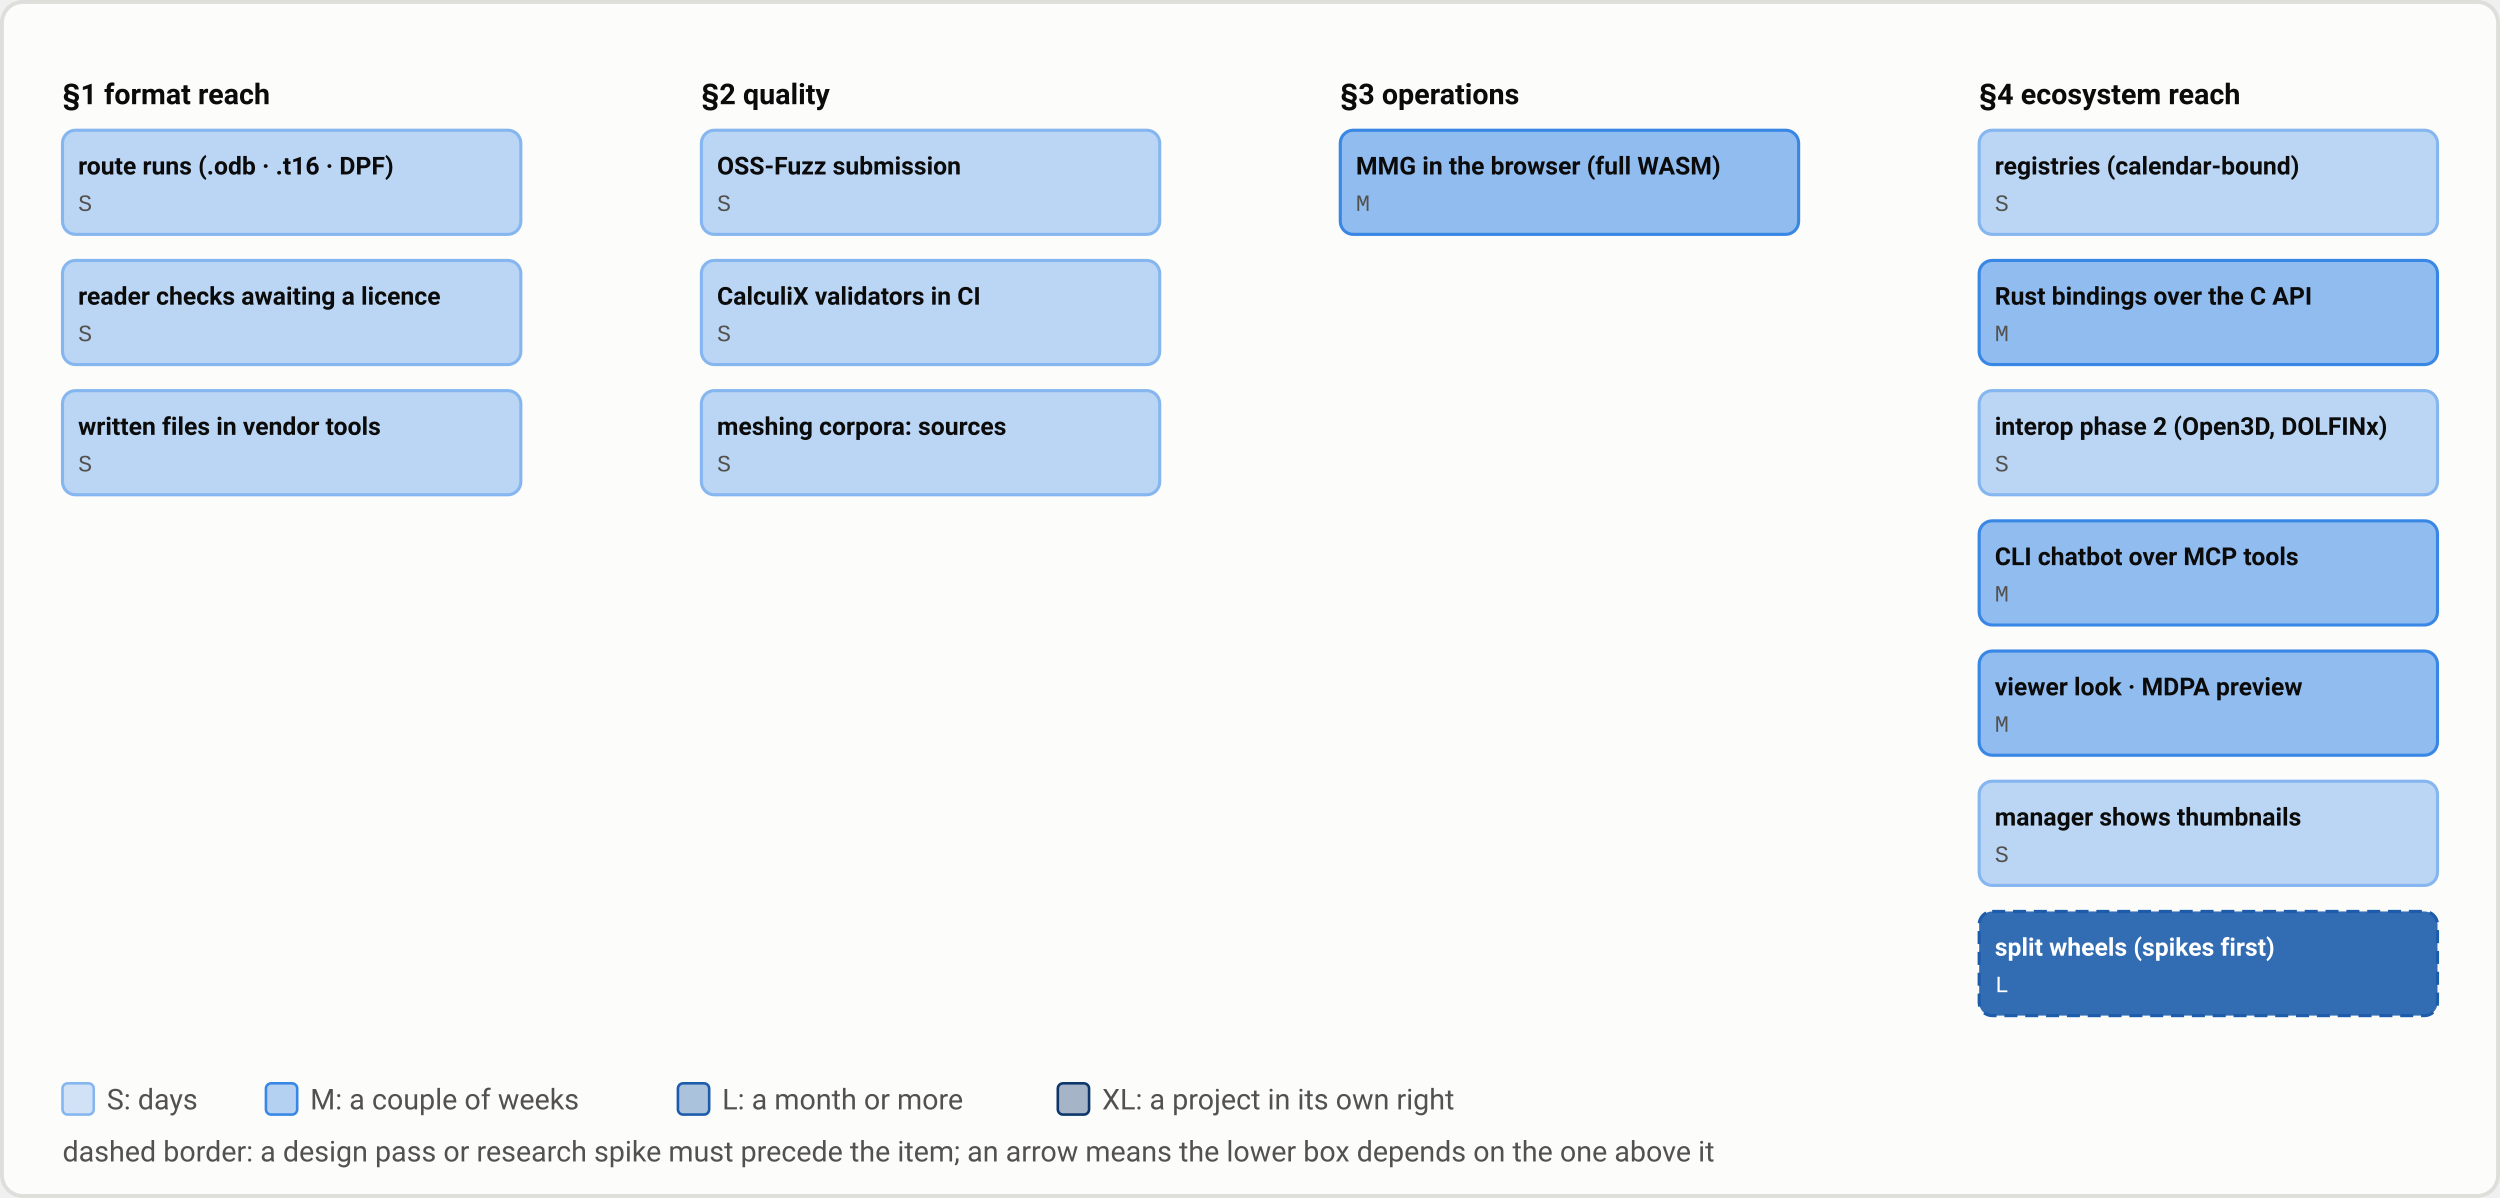
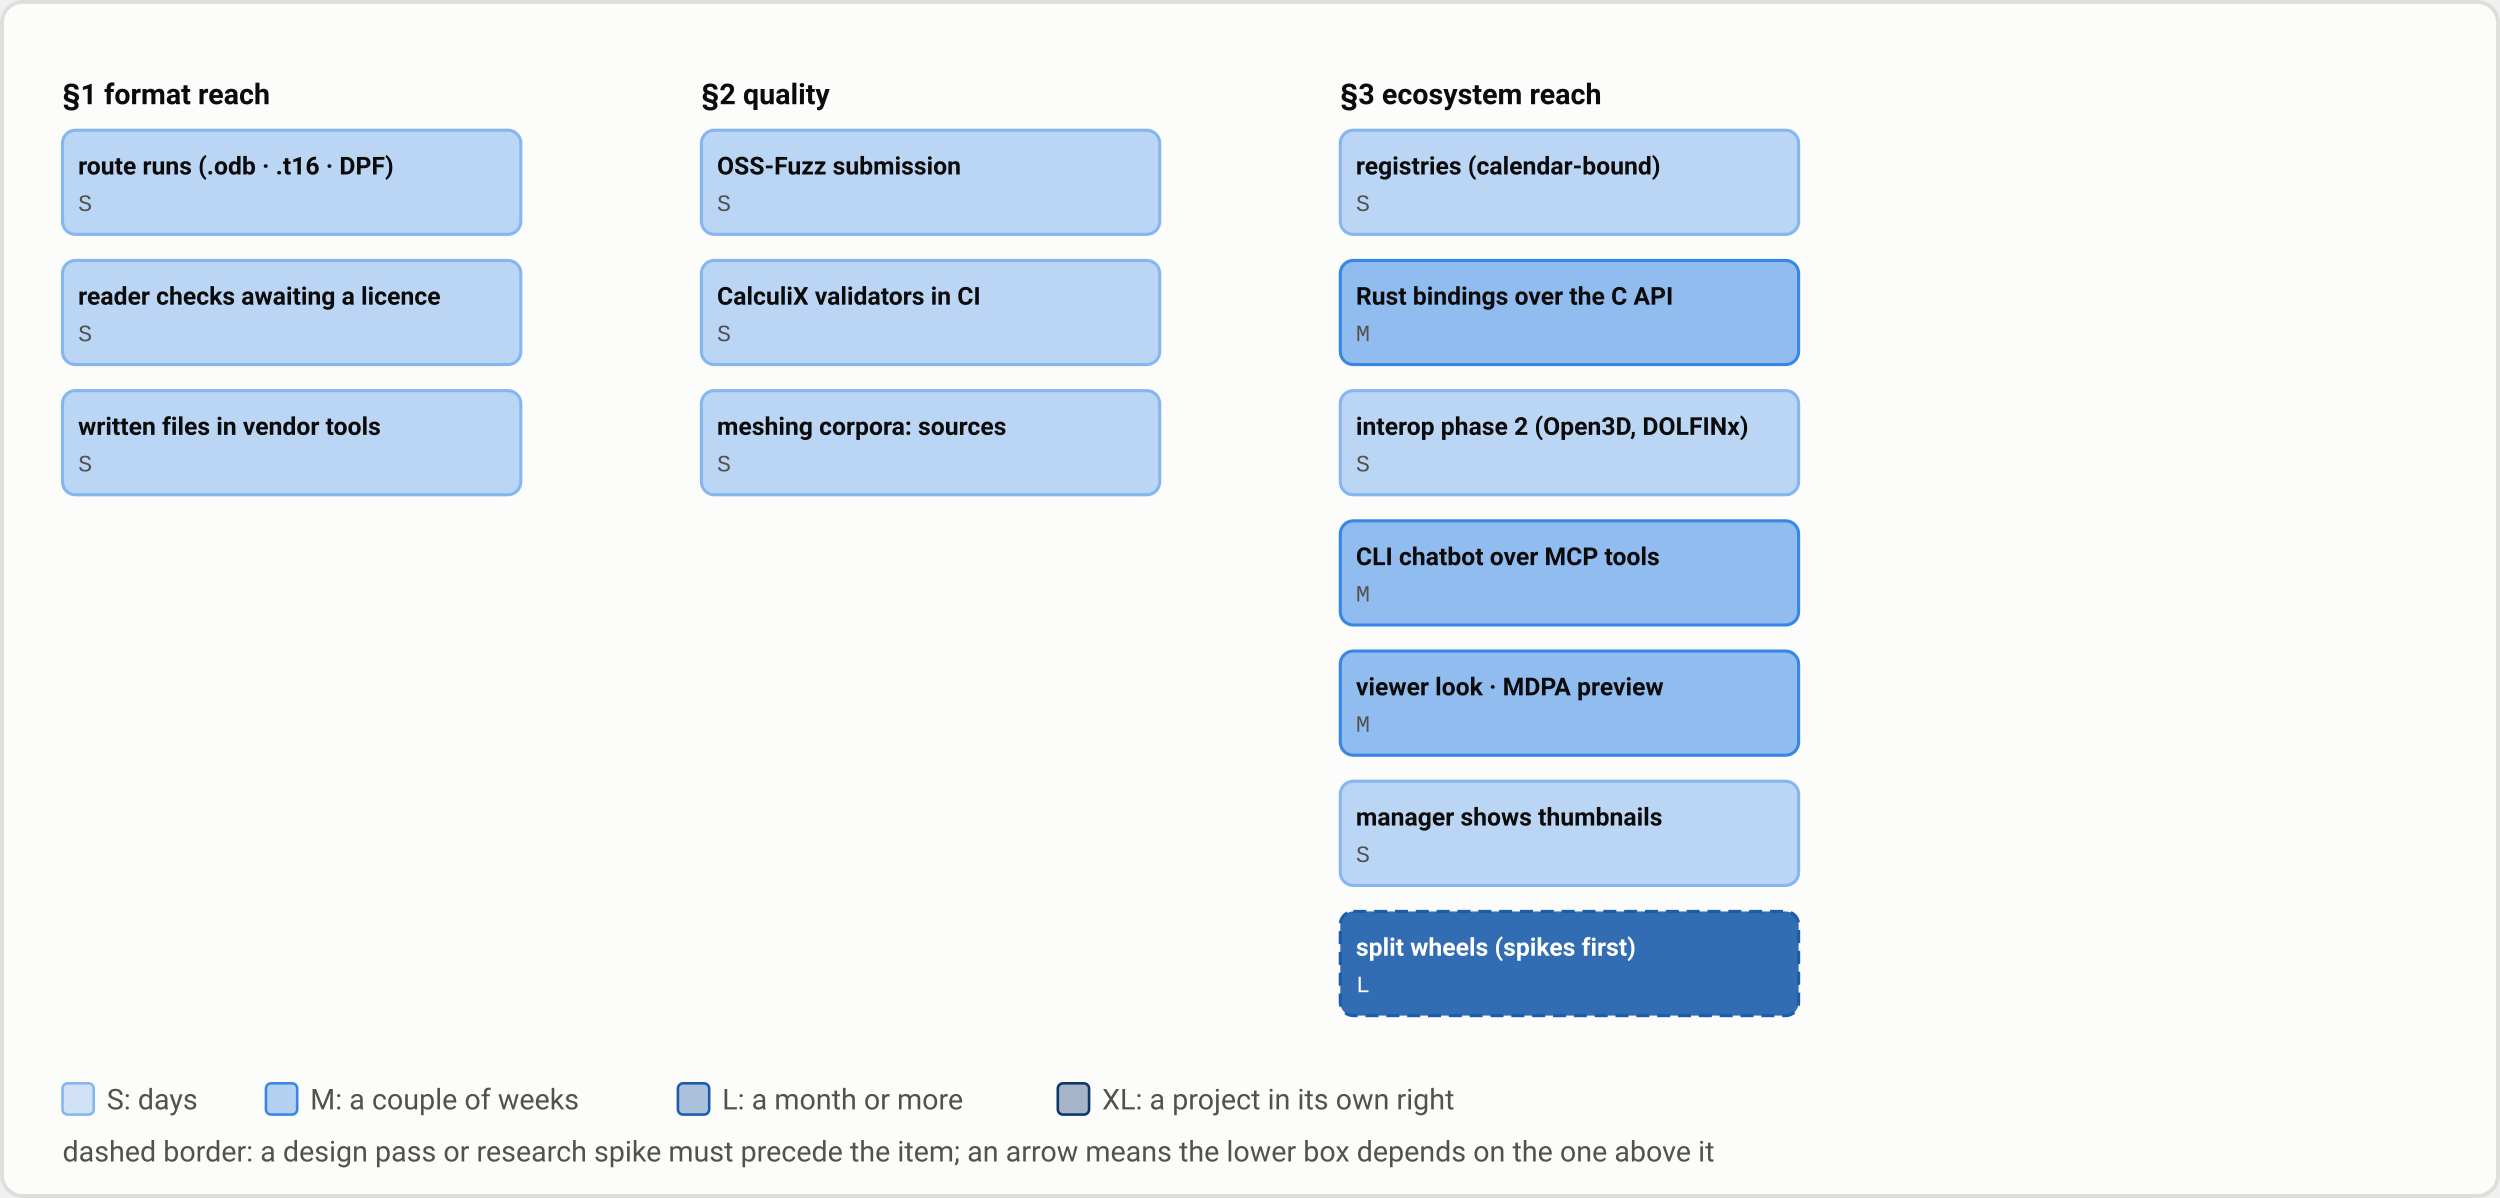
<svg xmlns="http://www.w3.org/2000/svg" viewBox="0 0 960 460" width="960" height="460" font-family="system-ui, -apple-system, 'Segoe UI', Roboto, sans-serif" role="img" aria-label="The roadmap at a glance: open items by section, in recommended order, shaded by effort">
  <rect x="0.75" y="0.75" width="958.5" height="458.5" rx="8" fill="#fcfcfb" stroke="#dededa" stroke-width="1.5" />
  <text x="24" y="40" font-family="system-ui, -apple-system, 'Segoe UI', Roboto, sans-serif" font-size="11" font-weight="700" fill="#0b0b0b">§1 format reach</text>
  <rect x="24" y="50" width="176" height="40" rx="5" fill="#86b6ef" fill-opacity="0.55" stroke="#86b6ef" stroke-width="1.2" />
  <text x="30" y="67" font-family="system-ui, -apple-system, 'Segoe UI', Roboto, sans-serif" font-size="9.5" font-weight="600" fill="#0b0b0b">route runs (.odb · .t16 · DPF)</text>
  <text x="30" y="81" font-family="ui-monospace, SFMono-Regular, Menlo, Consolas, 'Liberation Mono', monospace" font-size="9" fill="#52514e">S</text>
  <rect x="24" y="100" width="176" height="40" rx="5" fill="#86b6ef" fill-opacity="0.55" stroke="#86b6ef" stroke-width="1.2" />
  <text x="30" y="117" font-family="system-ui, -apple-system, 'Segoe UI', Roboto, sans-serif" font-size="9.5" font-weight="600" fill="#0b0b0b">reader checks awaiting a licence</text>
  <text x="30" y="131" font-family="ui-monospace, SFMono-Regular, Menlo, Consolas, 'Liberation Mono', monospace" font-size="9" fill="#52514e">S</text>
  <rect x="24" y="150" width="176" height="40" rx="5" fill="#86b6ef" fill-opacity="0.55" stroke="#86b6ef" stroke-width="1.2" />
  <text x="30" y="167" font-family="system-ui, -apple-system, 'Segoe UI', Roboto, sans-serif" font-size="9.5" font-weight="600" fill="#0b0b0b">written files in vendor tools</text>
  <text x="30" y="181" font-family="ui-monospace, SFMono-Regular, Menlo, Consolas, 'Liberation Mono', monospace" font-size="9" fill="#52514e">S</text>
  <text x="269.33" y="40" font-family="system-ui, -apple-system, 'Segoe UI', Roboto, sans-serif" font-size="11" font-weight="700" fill="#0b0b0b">§2 quality</text>
  <rect x="269.33" y="50" width="176" height="40" rx="5" fill="#86b6ef" fill-opacity="0.55" stroke="#86b6ef" stroke-width="1.2" />
  <text x="275.33" y="67" font-family="system-ui, -apple-system, 'Segoe UI', Roboto, sans-serif" font-size="9.5" font-weight="600" fill="#0b0b0b">OSS-Fuzz submission</text>
  <text x="275.33" y="81" font-family="ui-monospace, SFMono-Regular, Menlo, Consolas, 'Liberation Mono', monospace" font-size="9" fill="#52514e">S</text>
  <rect x="269.33" y="100" width="176" height="40" rx="5" fill="#86b6ef" fill-opacity="0.55" stroke="#86b6ef" stroke-width="1.2" />
  <text x="275.33" y="117" font-family="system-ui, -apple-system, 'Segoe UI', Roboto, sans-serif" font-size="9.5" font-weight="600" fill="#0b0b0b">CalculiX validators in CI</text>
  <text x="275.33" y="131" font-family="ui-monospace, SFMono-Regular, Menlo, Consolas, 'Liberation Mono', monospace" font-size="9" fill="#52514e">S</text>
  <rect x="269.33" y="150" width="176" height="40" rx="5" fill="#86b6ef" fill-opacity="0.55" stroke="#86b6ef" stroke-width="1.2" />
  <text x="275.33" y="167" font-family="system-ui, -apple-system, 'Segoe UI', Roboto, sans-serif" font-size="9.5" font-weight="600" fill="#0b0b0b">meshing corpora: sources</text>
  <text x="275.33" y="181" font-family="ui-monospace, SFMono-Regular, Menlo, Consolas, 'Liberation Mono', monospace" font-size="9" fill="#52514e">S</text>
-   <text x="514.67" y="40" font-family="system-ui, -apple-system, 'Segoe UI', Roboto, sans-serif" font-size="11" font-weight="700" fill="#0b0b0b">§3 operations</text>
-   <rect x="514.67" y="50" width="176" height="40" rx="5" fill="#3987e5" fill-opacity="0.55" stroke="#3987e5" stroke-width="1.2" />
-   <text x="520.67" y="67" font-family="system-ui, -apple-system, 'Segoe UI', Roboto, sans-serif" font-size="9.5" font-weight="600" fill="#0b0b0b">MMG in the browser (full WASM)</text>
-   <text x="520.67" y="81" font-family="ui-monospace, SFMono-Regular, Menlo, Consolas, 'Liberation Mono', monospace" font-size="9" fill="#52514e">M</text>
-   <text x="760" y="40" font-family="system-ui, -apple-system, 'Segoe UI', Roboto, sans-serif" font-size="11" font-weight="700" fill="#0b0b0b">§4 ecosystem reach</text>
-   <rect x="760" y="50" width="176" height="40" rx="5" fill="#86b6ef" fill-opacity="0.55" stroke="#86b6ef" stroke-width="1.2" />
-   <text x="766" y="67" font-family="system-ui, -apple-system, 'Segoe UI', Roboto, sans-serif" font-size="9.5" font-weight="600" fill="#0b0b0b">registries (calendar-bound)</text>
-   <text x="766" y="81" font-family="ui-monospace, SFMono-Regular, Menlo, Consolas, 'Liberation Mono', monospace" font-size="9" fill="#52514e">S</text>
-   <rect x="760" y="100" width="176" height="40" rx="5" fill="#3987e5" fill-opacity="0.55" stroke="#3987e5" stroke-width="1.2" />
-   <text x="766" y="117" font-family="system-ui, -apple-system, 'Segoe UI', Roboto, sans-serif" font-size="9.5" font-weight="600" fill="#0b0b0b">Rust bindings over the C API</text>
-   <text x="766" y="131" font-family="ui-monospace, SFMono-Regular, Menlo, Consolas, 'Liberation Mono', monospace" font-size="9" fill="#52514e">M</text>
-   <rect x="760" y="150" width="176" height="40" rx="5" fill="#86b6ef" fill-opacity="0.55" stroke="#86b6ef" stroke-width="1.2" />
-   <text x="766" y="167" font-family="system-ui, -apple-system, 'Segoe UI', Roboto, sans-serif" font-size="9.5" font-weight="600" fill="#0b0b0b">interop phase 2 (Open3D, DOLFINx)</text>
-   <text x="766" y="181" font-family="ui-monospace, SFMono-Regular, Menlo, Consolas, 'Liberation Mono', monospace" font-size="9" fill="#52514e">S</text>
-   <rect x="760" y="200" width="176" height="40" rx="5" fill="#3987e5" fill-opacity="0.55" stroke="#3987e5" stroke-width="1.2" />
-   <text x="766" y="217" font-family="system-ui, -apple-system, 'Segoe UI', Roboto, sans-serif" font-size="9.5" font-weight="600" fill="#0b0b0b">CLI chatbot over MCP tools</text>
-   <text x="766" y="231" font-family="ui-monospace, SFMono-Regular, Menlo, Consolas, 'Liberation Mono', monospace" font-size="9" fill="#52514e">M</text>
-   <rect x="760" y="250" width="176" height="40" rx="5" fill="#3987e5" fill-opacity="0.55" stroke="#3987e5" stroke-width="1.2" />
-   <text x="766" y="267" font-family="system-ui, -apple-system, 'Segoe UI', Roboto, sans-serif" font-size="9.5" font-weight="600" fill="#0b0b0b">viewer look · MDPA preview</text>
-   <text x="766" y="281" font-family="ui-monospace, SFMono-Regular, Menlo, Consolas, 'Liberation Mono', monospace" font-size="9" fill="#52514e">M</text>
-   <rect x="760" y="300" width="176" height="40" rx="5" fill="#86b6ef" fill-opacity="0.55" stroke="#86b6ef" stroke-width="1.2" />
-   <text x="766" y="317" font-family="system-ui, -apple-system, 'Segoe UI', Roboto, sans-serif" font-size="9.5" font-weight="600" fill="#0b0b0b">manager shows thumbnails</text>
-   <text x="766" y="331" font-family="ui-monospace, SFMono-Regular, Menlo, Consolas, 'Liberation Mono', monospace" font-size="9" fill="#52514e">S</text>
-   <rect x="760" y="350" width="176" height="40" rx="5" fill="#1c5cab" fill-opacity="0.9" stroke="#1c5cab" stroke-width="1.2" stroke-dasharray="5 3" />
-   <text x="766" y="367" font-family="system-ui, -apple-system, 'Segoe UI', Roboto, sans-serif" font-size="9.5" font-weight="600" fill="#ffffff">split wheels (spikes first)</text>
-   <text x="766" y="381" font-family="ui-monospace, SFMono-Regular, Menlo, Consolas, 'Liberation Mono', monospace" font-size="9" fill="#ffffff">L</text>
+   <text x="514.67" y="40" font-family="system-ui, -apple-system, 'Segoe UI', Roboto, sans-serif" font-size="11" font-weight="700" fill="#0b0b0b">§3 ecosystem reach</text>
+   <rect x="514.67" y="50" width="176" height="40" rx="5" fill="#86b6ef" fill-opacity="0.55" stroke="#86b6ef" stroke-width="1.2" />
+   <text x="520.67" y="67" font-family="system-ui, -apple-system, 'Segoe UI', Roboto, sans-serif" font-size="9.5" font-weight="600" fill="#0b0b0b">registries (calendar-bound)</text>
+   <text x="520.67" y="81" font-family="ui-monospace, SFMono-Regular, Menlo, Consolas, 'Liberation Mono', monospace" font-size="9" fill="#52514e">S</text>
+   <rect x="514.67" y="100" width="176" height="40" rx="5" fill="#3987e5" fill-opacity="0.55" stroke="#3987e5" stroke-width="1.2" />
+   <text x="520.67" y="117" font-family="system-ui, -apple-system, 'Segoe UI', Roboto, sans-serif" font-size="9.5" font-weight="600" fill="#0b0b0b">Rust bindings over the C API</text>
+   <text x="520.67" y="131" font-family="ui-monospace, SFMono-Regular, Menlo, Consolas, 'Liberation Mono', monospace" font-size="9" fill="#52514e">M</text>
+   <rect x="514.67" y="150" width="176" height="40" rx="5" fill="#86b6ef" fill-opacity="0.55" stroke="#86b6ef" stroke-width="1.2" />
+   <text x="520.67" y="167" font-family="system-ui, -apple-system, 'Segoe UI', Roboto, sans-serif" font-size="9.5" font-weight="600" fill="#0b0b0b">interop phase 2 (Open3D, DOLFINx)</text>
+   <text x="520.67" y="181" font-family="ui-monospace, SFMono-Regular, Menlo, Consolas, 'Liberation Mono', monospace" font-size="9" fill="#52514e">S</text>
+   <rect x="514.67" y="200" width="176" height="40" rx="5" fill="#3987e5" fill-opacity="0.55" stroke="#3987e5" stroke-width="1.2" />
+   <text x="520.67" y="217" font-family="system-ui, -apple-system, 'Segoe UI', Roboto, sans-serif" font-size="9.5" font-weight="600" fill="#0b0b0b">CLI chatbot over MCP tools</text>
+   <text x="520.67" y="231" font-family="ui-monospace, SFMono-Regular, Menlo, Consolas, 'Liberation Mono', monospace" font-size="9" fill="#52514e">M</text>
+   <rect x="514.67" y="250" width="176" height="40" rx="5" fill="#3987e5" fill-opacity="0.55" stroke="#3987e5" stroke-width="1.2" />
+   <text x="520.67" y="267" font-family="system-ui, -apple-system, 'Segoe UI', Roboto, sans-serif" font-size="9.5" font-weight="600" fill="#0b0b0b">viewer look · MDPA preview</text>
+   <text x="520.67" y="281" font-family="ui-monospace, SFMono-Regular, Menlo, Consolas, 'Liberation Mono', monospace" font-size="9" fill="#52514e">M</text>
+   <rect x="514.67" y="300" width="176" height="40" rx="5" fill="#86b6ef" fill-opacity="0.55" stroke="#86b6ef" stroke-width="1.2" />
+   <text x="520.67" y="317" font-family="system-ui, -apple-system, 'Segoe UI', Roboto, sans-serif" font-size="9.5" font-weight="600" fill="#0b0b0b">manager shows thumbnails</text>
+   <text x="520.67" y="331" font-family="ui-monospace, SFMono-Regular, Menlo, Consolas, 'Liberation Mono', monospace" font-size="9" fill="#52514e">S</text>
+   <rect x="514.67" y="350" width="176" height="40" rx="5" fill="#1c5cab" fill-opacity="0.9" stroke="#1c5cab" stroke-width="1.2" stroke-dasharray="5 3" />
+   <text x="520.67" y="367" font-family="system-ui, -apple-system, 'Segoe UI', Roboto, sans-serif" font-size="9.5" font-weight="600" fill="#ffffff">split wheels (spikes first)</text>
+   <text x="520.67" y="381" font-family="ui-monospace, SFMono-Regular, Menlo, Consolas, 'Liberation Mono', monospace" font-size="9" fill="#ffffff">L</text>
  <rect x="24" y="416" width="12" height="12" rx="2" fill="#86b6ef" fill-opacity="0.36" stroke="#86b6ef" stroke-width="1" />
  <text x="41" y="426" font-family="system-ui, -apple-system, 'Segoe UI', Roboto, sans-serif" font-size="11" fill="#52514e">S: days</text>
  <rect x="102.12" y="416" width="12" height="12" rx="2" fill="#3987e5" fill-opacity="0.36" stroke="#3987e5" stroke-width="1" />
  <text x="119.12" y="426" font-family="system-ui, -apple-system, 'Segoe UI', Roboto, sans-serif" font-size="11" fill="#52514e">M: a couple of weeks</text>
  <rect x="260.32" y="416" width="12" height="12" rx="2" fill="#1c5cab" fill-opacity="0.36" stroke="#1c5cab" stroke-width="1" />
  <text x="277.32" y="426" font-family="system-ui, -apple-system, 'Segoe UI', Roboto, sans-serif" font-size="11" fill="#52514e">L: a month or more</text>
  <rect x="406.2" y="416" width="12" height="12" rx="2" fill="#0d366b" fill-opacity="0.36" stroke="#0d366b" stroke-width="1" />
  <text x="423.2" y="426" font-family="system-ui, -apple-system, 'Segoe UI', Roboto, sans-serif" font-size="11" fill="#52514e">XL: a project in its own right</text>
  <text x="24" y="446" font-family="system-ui, -apple-system, 'Segoe UI', Roboto, sans-serif" font-size="11" fill="#52514e">dashed border: a design pass or research spike must precede the item; an arrow means the lower box depends on the one above it</text>
</svg>
